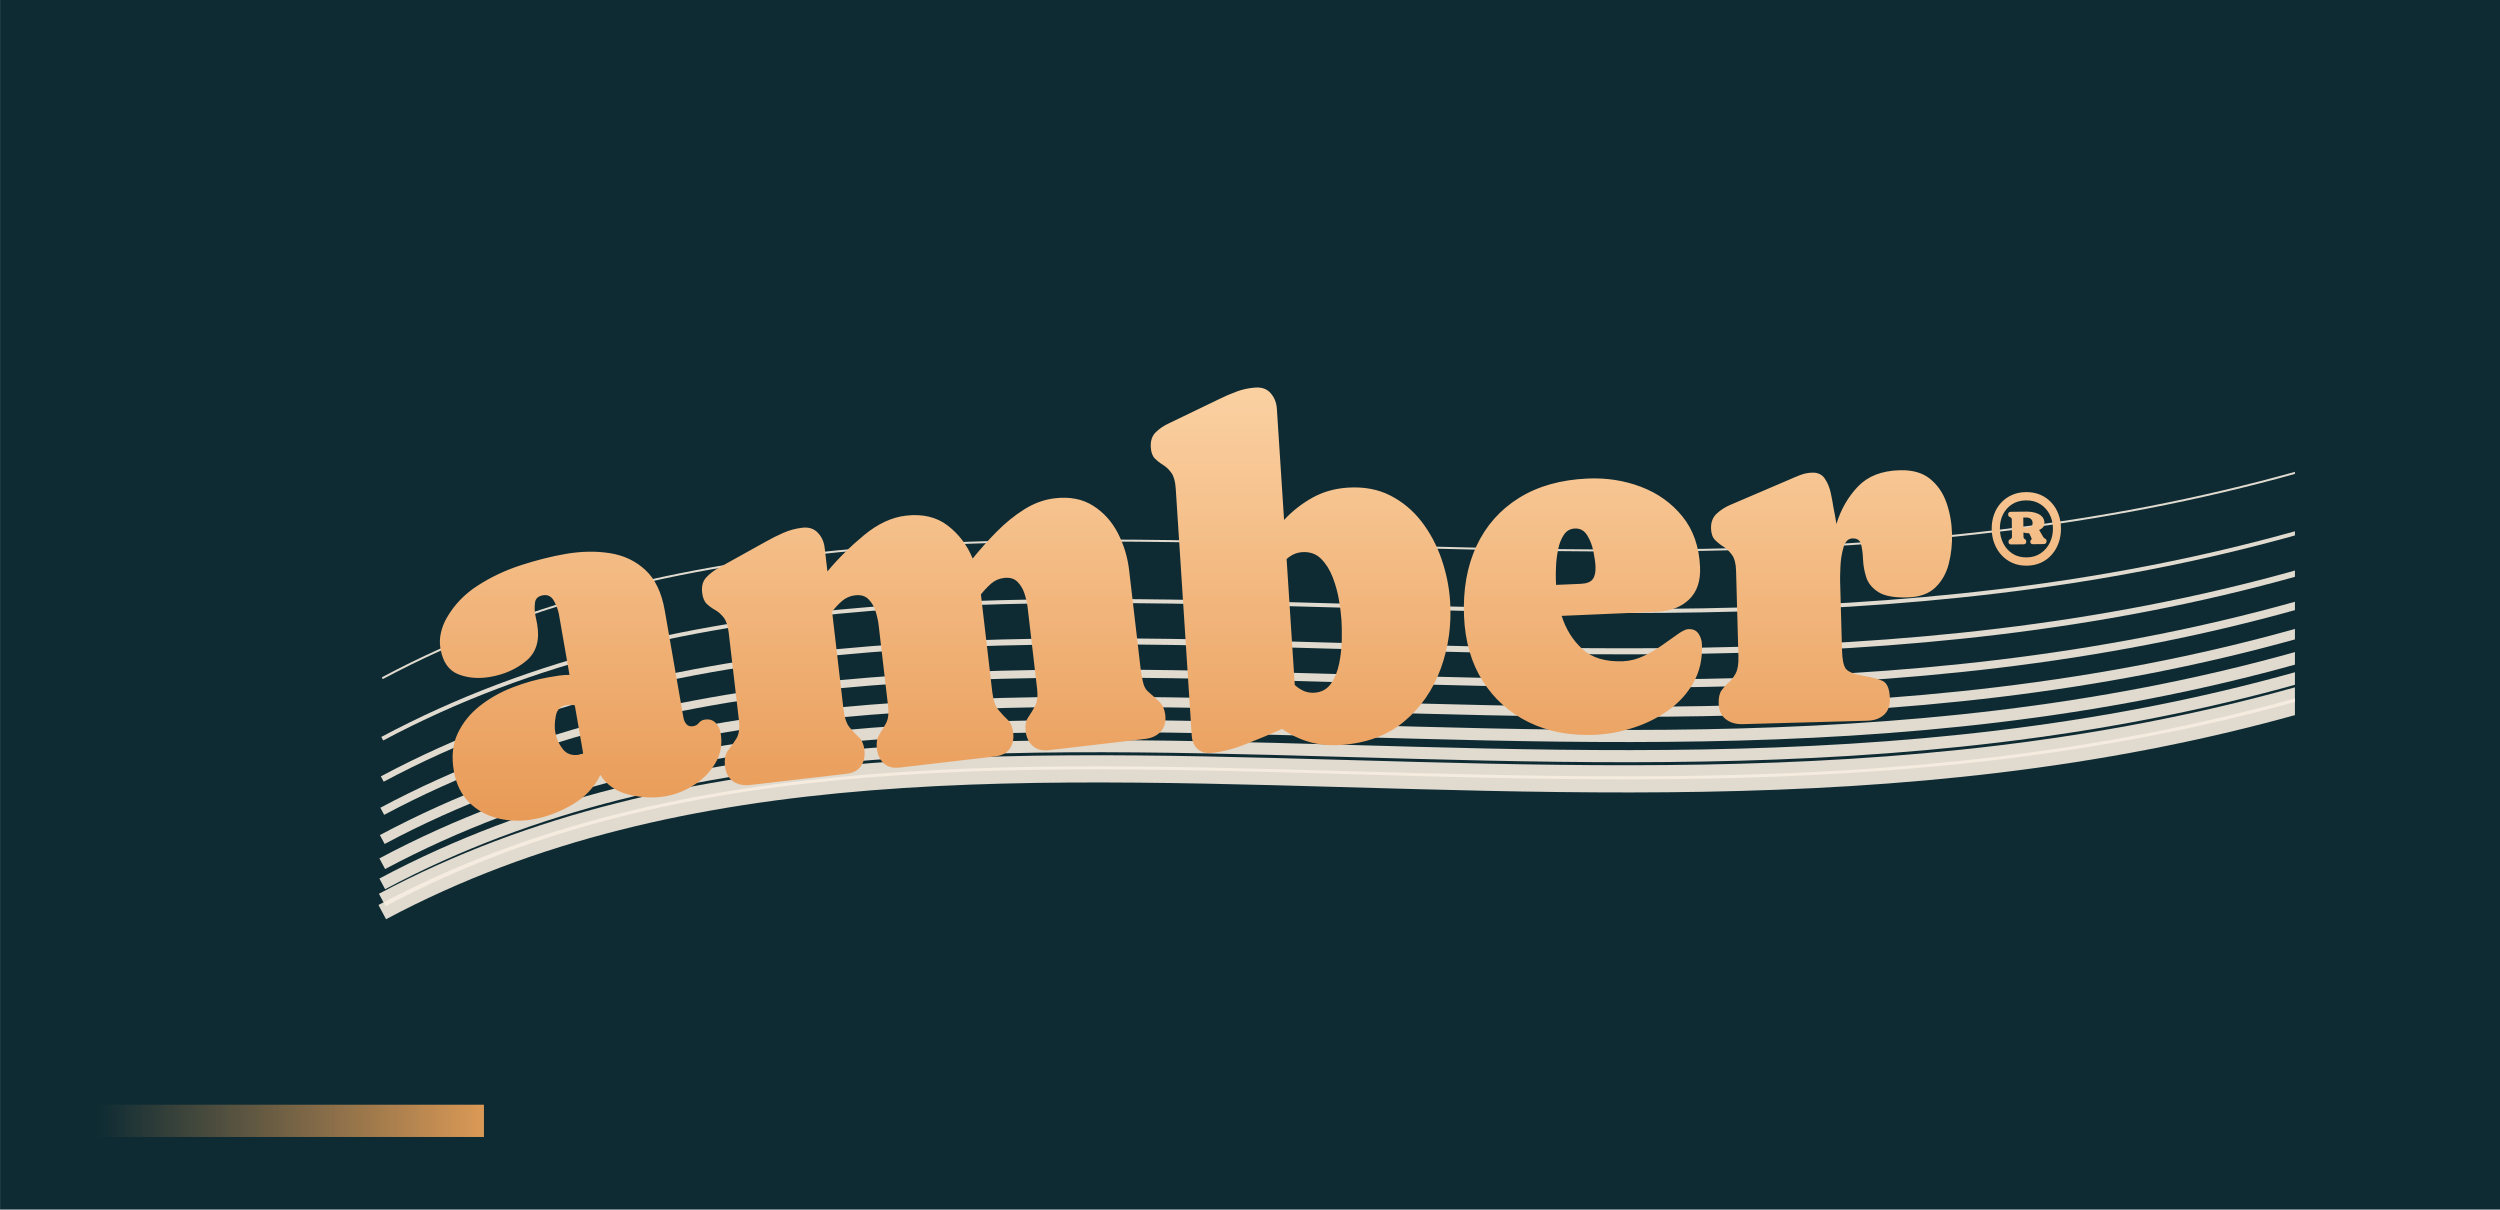
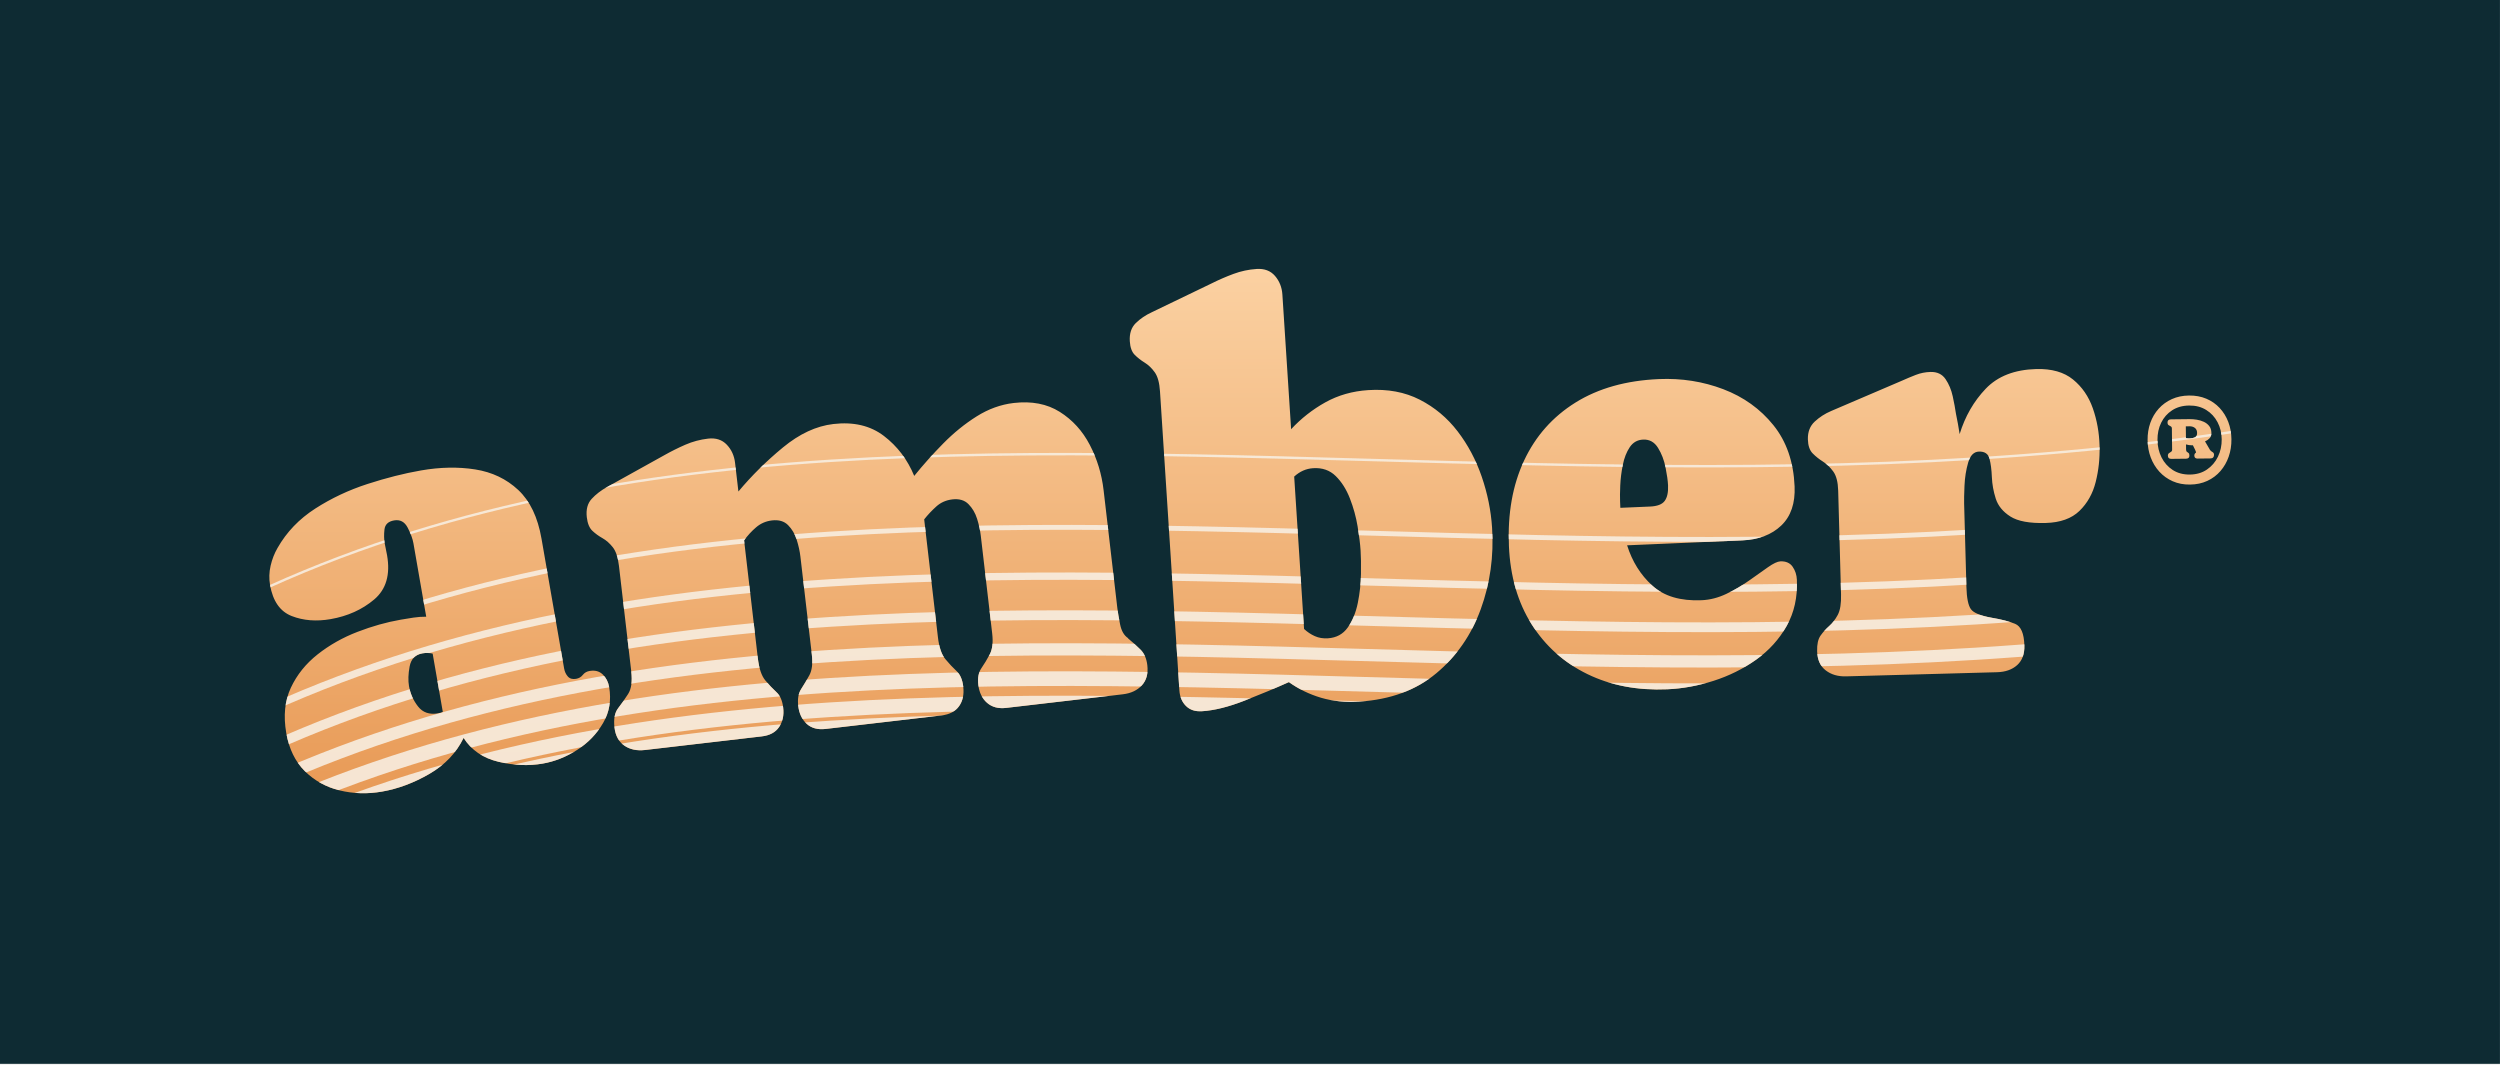
- <svg xmlns="http://www.w3.org/2000/svg" viewBox="-44.8 11.8 620 300" role="img" aria-label="amber mark — teal shadows, amber highlights; the grade is explicit">
+ <svg xmlns="http://www.w3.org/2000/svg" viewBox="9.1 52.8 512.251 218.024" role="img" aria-label="amber mark — teal shadows, amber highlights; the grade is explicit">
  <defs>
    <path id="pl9-a" d="M40 230Q40 322 83 383.5Q126 445 195.5 482.5Q265 520 346 536Q427 552 502 552Q524 552 547 551.5Q570 551 592 547V807Q592 832 581.5 865Q571 898 539 898Q508 898 500.5 872.5Q493 847 493 824Q493 814 493.5 803.5Q494 793 494 782Q494 679 423 637.5Q352 596 261 596Q185 596 129 630Q73 664 73 750Q73 784 86.5 816Q100 848 121 873Q182 947 274.5 986Q367 1025 469.5 1039.5Q572 1054 662 1054Q764 1054 849 1025Q934 996 985 928.5Q1036 861 1036 747V286Q1036 269 1044 256Q1052 243 1071 243Q1086 243 1096.5 252.5Q1107 262 1122 262Q1151 262 1165.5 242Q1180 222 1180 195Q1180 125 1137.5 74.5Q1095 24 1032 -2.5Q969 -29 905 -29Q830 -29 753.5 4Q677 37 648 107Q597 36 508.5 3.5Q420 -29 335 -29Q257 -29 189.5 0.5Q122 30 81 88Q40 146 40 230ZM491 318Q491 278 510 242.5Q529 207 575 207Q584 207 592 209V416Q575 423 557 423Q519 423 505 385.5Q491 348 491 318Z" />
    <path id="pl9-m" d="M502 1056Q543 1056 564.5 1027.5Q586 999 586 961V860Q664 934 758.5 995Q853 1056 943 1056Q1050 1056 1114 994Q1178 932 1203 843Q1256 895 1317 944Q1378 993 1444 1024.5Q1510 1056 1578 1056Q1673 1056 1734.5 1006.5Q1796 957 1825.5 879.5Q1855 802 1855 717V301Q1855 278 1858 243.5Q1861 209 1880 193V192Q1902 169 1919 147.5Q1936 126 1936 91Q1936 47 1909 23.5Q1882 0 1839 0H1428Q1387 0 1364 25.5Q1341 51 1341 91Q1341 128 1358.5 148Q1376 168 1393 192.5Q1410 217 1410 264V609Q1410 637 1404 668.5Q1398 700 1380 723Q1362 746 1326 746Q1293 746 1267.5 728Q1242 710 1220 688V273Q1220 220 1237 194Q1254 168 1271 148Q1288 128 1288 91Q1288 50 1265.5 25Q1243 0 1201 0H793Q751 0 729 25.5Q707 51 707 91Q707 128 724 148.5Q741 169 758 193Q775 217 775 264V609Q775 637 769 668.5Q763 700 745 723Q727 746 691 746Q659 746 633 728.5Q607 711 586 688V273Q586 219 603 193Q620 167 637 147.5Q654 128 654 91Q654 51 632 25.5Q610 0 568 0H157Q114 0 87 23.5Q60 47 60 91Q60 135 80.5 156Q101 177 121 201.5Q141 226 141 279V650Q141 695 127 717.5Q113 740 95 753Q77 766 63 782.5Q49 799 49 832Q49 873 73.5 894Q98 915 132 929L343 1016Q381 1032 420.5 1044Q460 1056 502 1056Z" />
    <path id="pl9-b" d="M561 1409V937Q617 990 686.5 1023Q756 1056 839 1056Q941 1056 1016.5 1011Q1092 966 1141.5 892Q1191 818 1215.5 728Q1240 638 1240 548Q1240 398 1182 266Q1124 134 1012.5 52.5Q901 -29 738 -29Q665 -29 605 -7Q545 15 496 55Q421 27 336 0Q251 -27 186 -27Q151 -27 131.5 -5Q112 17 112 51V1099Q112 1144 98 1166.5Q84 1189 65 1202.5Q46 1216 32 1232Q18 1248 18 1280Q18 1321 43 1342.5Q68 1364 102 1377L317 1464Q355 1480 395 1492Q435 1504 477 1504Q518 1504 539.5 1475.5Q561 1447 561 1409ZM629 796Q592 796 561 771V237Q577 220 597 209.5Q617 199 642 199Q687 199 714 232.5Q741 266 754.5 316Q768 366 772 416Q776 466 776 498Q776 533 771 583Q766 633 750.5 682Q735 731 706 763.5Q677 796 629 796Z" />
    <path id="pl9-e" d="M1047 661Q1047 572 994.5 526Q942 480 856 480H453Q476 394 535 335.5Q594 277 705 277Q749 277 792.5 295.5Q836 314 874.5 339Q913 364 942 382.5Q971 401 986 401Q1015 401 1028 380.5Q1041 360 1041 334Q1041 243 998.5 174.5Q956 106 886.5 61Q817 16 734.5 -6.5Q652 -29 572 -29Q415 -29 295 36Q175 101 107.5 218.5Q40 336 40 495Q40 665 105.5 791Q171 917 294 986.5Q417 1056 589 1056Q708 1056 812.5 1011Q917 966 982 878Q1047 790 1047 661ZM435 634Q435 623 435 612H539Q577 612 591 629.5Q605 647 605 683Q605 707 599 746Q593 785 575.5 816Q558 847 525 847Q495 847 477 822.5Q459 798 450 761.5Q441 725 438 690Q435 655 435 634Z" />
    <path id="pl9-r" d="M593 593V301Q593 243 606.5 223Q620 203 678 191Q729 181 759.5 167.5Q790 154 790 91Q790 46 763 23Q736 0 692 0H164Q121 0 93 23Q65 46 65 91Q65 127 78.5 145Q92 163 109.5 177.5Q127 192 140.5 215.5Q154 239 154 287V650Q154 695 138.5 717.5Q123 740 103.5 753Q84 766 68.5 782.5Q53 799 53 832Q53 871 78.5 893.5Q104 916 137 929L387 1028Q411 1038 436 1047Q461 1056 488 1056Q523 1056 540 1029.5Q557 1003 563.5 968.5Q570 934 573 908Q576 890 579 872Q582 854 584 836Q615 928 679.5 992Q744 1056 858 1056Q939 1056 985.5 1016Q1032 976 1052 913.5Q1072 851 1072 781Q1072 716 1055 655.5Q1038 595 995.5 556Q953 517 876 517Q792 517 753.5 543Q715 569 704 607Q693 645 692.5 683Q692 721 686 747Q680 773 650 773Q623 773 611 735.5Q599 698 596 655Q593 612 593 593Z" />
    <path id="pl9-registered" d="M797 -163Q630 -163 495 -101.5Q360 -40 263.5 68.5Q167 177 115.5 319Q64 461 64 622Q64 784 115.5 924Q167 1064 264 1169.5Q361 1275 496 1334.5Q631 1394 797 1394Q964 1394 1099 1335Q1234 1276 1330.5 1170Q1427 1064 1478.5 924Q1530 784 1530 622Q1530 460 1479 318Q1428 176 1332 67.5Q1236 -41 1100.5 -102Q965 -163 797 -163ZM797 12Q969 12 1095.5 96Q1222 180 1291 319Q1360 458 1360 622Q1360 787 1290.5 922.5Q1221 1058 1094.5 1138.5Q968 1219 797 1219Q625 1219 499 1139Q373 1059 305 924Q237 789 237 622Q237 456 304.5 317.5Q372 179 497.5 95.5Q623 12 797 12ZM1181 736Q1181 677 1148 642.5Q1115 608 1068 589L1151 443Q1165 418 1194 402.5Q1223 387 1223 353Q1223 325 1207.5 307.5Q1192 290 1163 290H934Q878 290 878 344Q878 366 892 383Q908 388 908 401Q908 411 890 451Q872 491 855 524Q848 523 840 523Q813 523 787 527.5Q761 532 735 540V451Q735 421 749 410.5Q763 400 777.5 389Q792 378 792 344Q792 290 733 290H476Q416 290 416 344Q416 376 435 389.5Q454 403 472.5 414Q491 425 491 451V820Q491 848 472.5 858Q454 868 435 880Q416 892 416 927Q416 981 476 981H804Q862 981 927.5 970Q993 959 1050.5 931.5Q1108 904 1144.5 856.5Q1181 809 1181 736ZM735 856V650Q752 646 769.5 645Q787 644 806 644Q854 644 892.5 662.5Q931 681 931 738Q931 797 893.5 826.5Q856 856 800 856Z" />
    <clipPath id="pl9-text">
      <use href="#pl9-a" transform="translate(67.76 216.69) rotate(-9.882) translate(0 0.00) scale(0.058594 -0.058594)" />
      <use href="#pl9-m" transform="translate(132.13 207.54) rotate(-6.650) translate(0 0.00) scale(0.058594 -0.058594)" />
      <use href="#pl9-b" transform="translate(244.40 197.66) rotate(-3.710) translate(0 0.00) scale(0.058594 -0.058594)" />
      <use href="#pl9-e" transform="translate(317.18 193.77) rotate(-2.453) translate(0 0.00) scale(0.058594 -0.058594)" />
      <use href="#pl9-r" transform="translate(377.77 191.65) rotate(-1.573) translate(0 0.00) scale(0.058594 -0.058594)" />
      <use href="#pl9-registered" transform="translate(448.92 190.28) rotate(-0.641) translate(0 -40.00) scale(0.011719 -0.011719)" />
    </clipPath>
-     <mask id="pl9-around">
-       <rect x="-44.784" y="11.768" width="620" height="300" fill="#fff" />
-       <g fill="#000">
-         <use href="#pl9-a" transform="translate(67.76 216.69) rotate(-9.882) translate(0 0.00) scale(0.058594 -0.058594)" />
-         <use href="#pl9-m" transform="translate(132.13 207.54) rotate(-6.650) translate(0 0.00) scale(0.058594 -0.058594)" />
-         <use href="#pl9-b" transform="translate(244.40 197.66) rotate(-3.710) translate(0 0.00) scale(0.058594 -0.058594)" />
-         <use href="#pl9-e" transform="translate(317.18 193.77) rotate(-2.453) translate(0 0.00) scale(0.058594 -0.058594)" />
-         <use href="#pl9-r" transform="translate(377.77 191.65) rotate(-1.573) translate(0 0.00) scale(0.058594 -0.058594)" />
-         <use href="#pl9-registered" transform="translate(448.92 190.28) rotate(-0.641) translate(0 -40.00) scale(0.011719 -0.011719)" />
-       </g>
-     </mask>
  </defs>
-   <clipPath id="crop8">
-     <rect x="30.09" y="11.768" width="494.251" height="300" />
-   </clipPath>
  <linearGradient id="ink9" gradientUnits="userSpaceOnUse" x1="0" y1="107.755" x2="0" y2="215.78">
    <stop offset="0" stop-color="#FBD1A2" />
    <stop offset="1" stop-color="#E89A56" />
  </linearGradient>
-   <linearGradient id="ramp9" x1="0" y1="0" x2="1" y2="0">
-     <stop offset="0" stop-color="#0E2B33" />
-     <stop offset="1" stop-color="#F2A65A" />
-   </linearGradient>
-   <rect x="-44.784" y="11.768" width="620" height="300" fill="#0E2B33" />
-   <g clip-path="url(#crop8)">
+   <rect x="9.09" y="52.755" width="512.251" height="218.024" fill="#0E2B33" />
+   <g clip-path="url(#pl9-text)">
+     <rect x="9.09" y="52.755" width="512.251" height="218.024" fill="url(#ink9)" />
+   </g>
+   <g clip-path="url(#pl9-text)">
    <path d="M50,180 C200,100 400,200 600,100 S850,160 950,130" fill="none" stroke="#F7EDE0" stroke-width="0.5" opacity="0.9" />
    <path d="M50,195 C200,115 400,215 600,115 S850,175 950,145" fill="none" stroke="#F7EDE0" stroke-width="1" opacity="0.9" />
    <path d="M50,205 C200,125 400,225 600,125 S850,185 950,155" fill="none" stroke="#F7EDE0" stroke-width="1.5" opacity="0.9" />
    <path d="M50,213 C200,133 400,233 600,133 S850,193 950,163" fill="none" stroke="#F7EDE0" stroke-width="2" opacity="0.9" />
    <path d="M50,220 C200,140 400,240 600,140 S850,200 950,170" fill="none" stroke="#F7EDE0" stroke-width="2.5" opacity="0.9" />
    <path d="M50,226 C200,146 400,246 600,146 S850,206 950,176" fill="none" stroke="#F7EDE0" stroke-width="3" opacity="0.9" />
    <path d="M50,231 C200,151 400,251 600,151 S850,211 950,181" fill="none" stroke="#F7EDE0" stroke-width="3" opacity="0.9" />
    <path d="M50,235 C200,155 400,255 600,155 S850,215 950,185" fill="none" stroke="#F7EDE0" stroke-width="3.5" opacity="0.9" />
    <path d="M50,238 C200,158 400,258 600,158 S850,218 950,188" fill="none" stroke="#F7EDE0" stroke-width="4" opacity="0.9" />
  </g>
-   <g clip-path="url(#pl9-text)">
-     <rect x="-44.784" y="11.768" width="620" height="300" fill="url(#ink9)" />
-   </g>
-   <rect x="-20.784" y="285.768" width="96" height="8" fill="url(#ramp9)" opacity="0.9" />
</svg>
